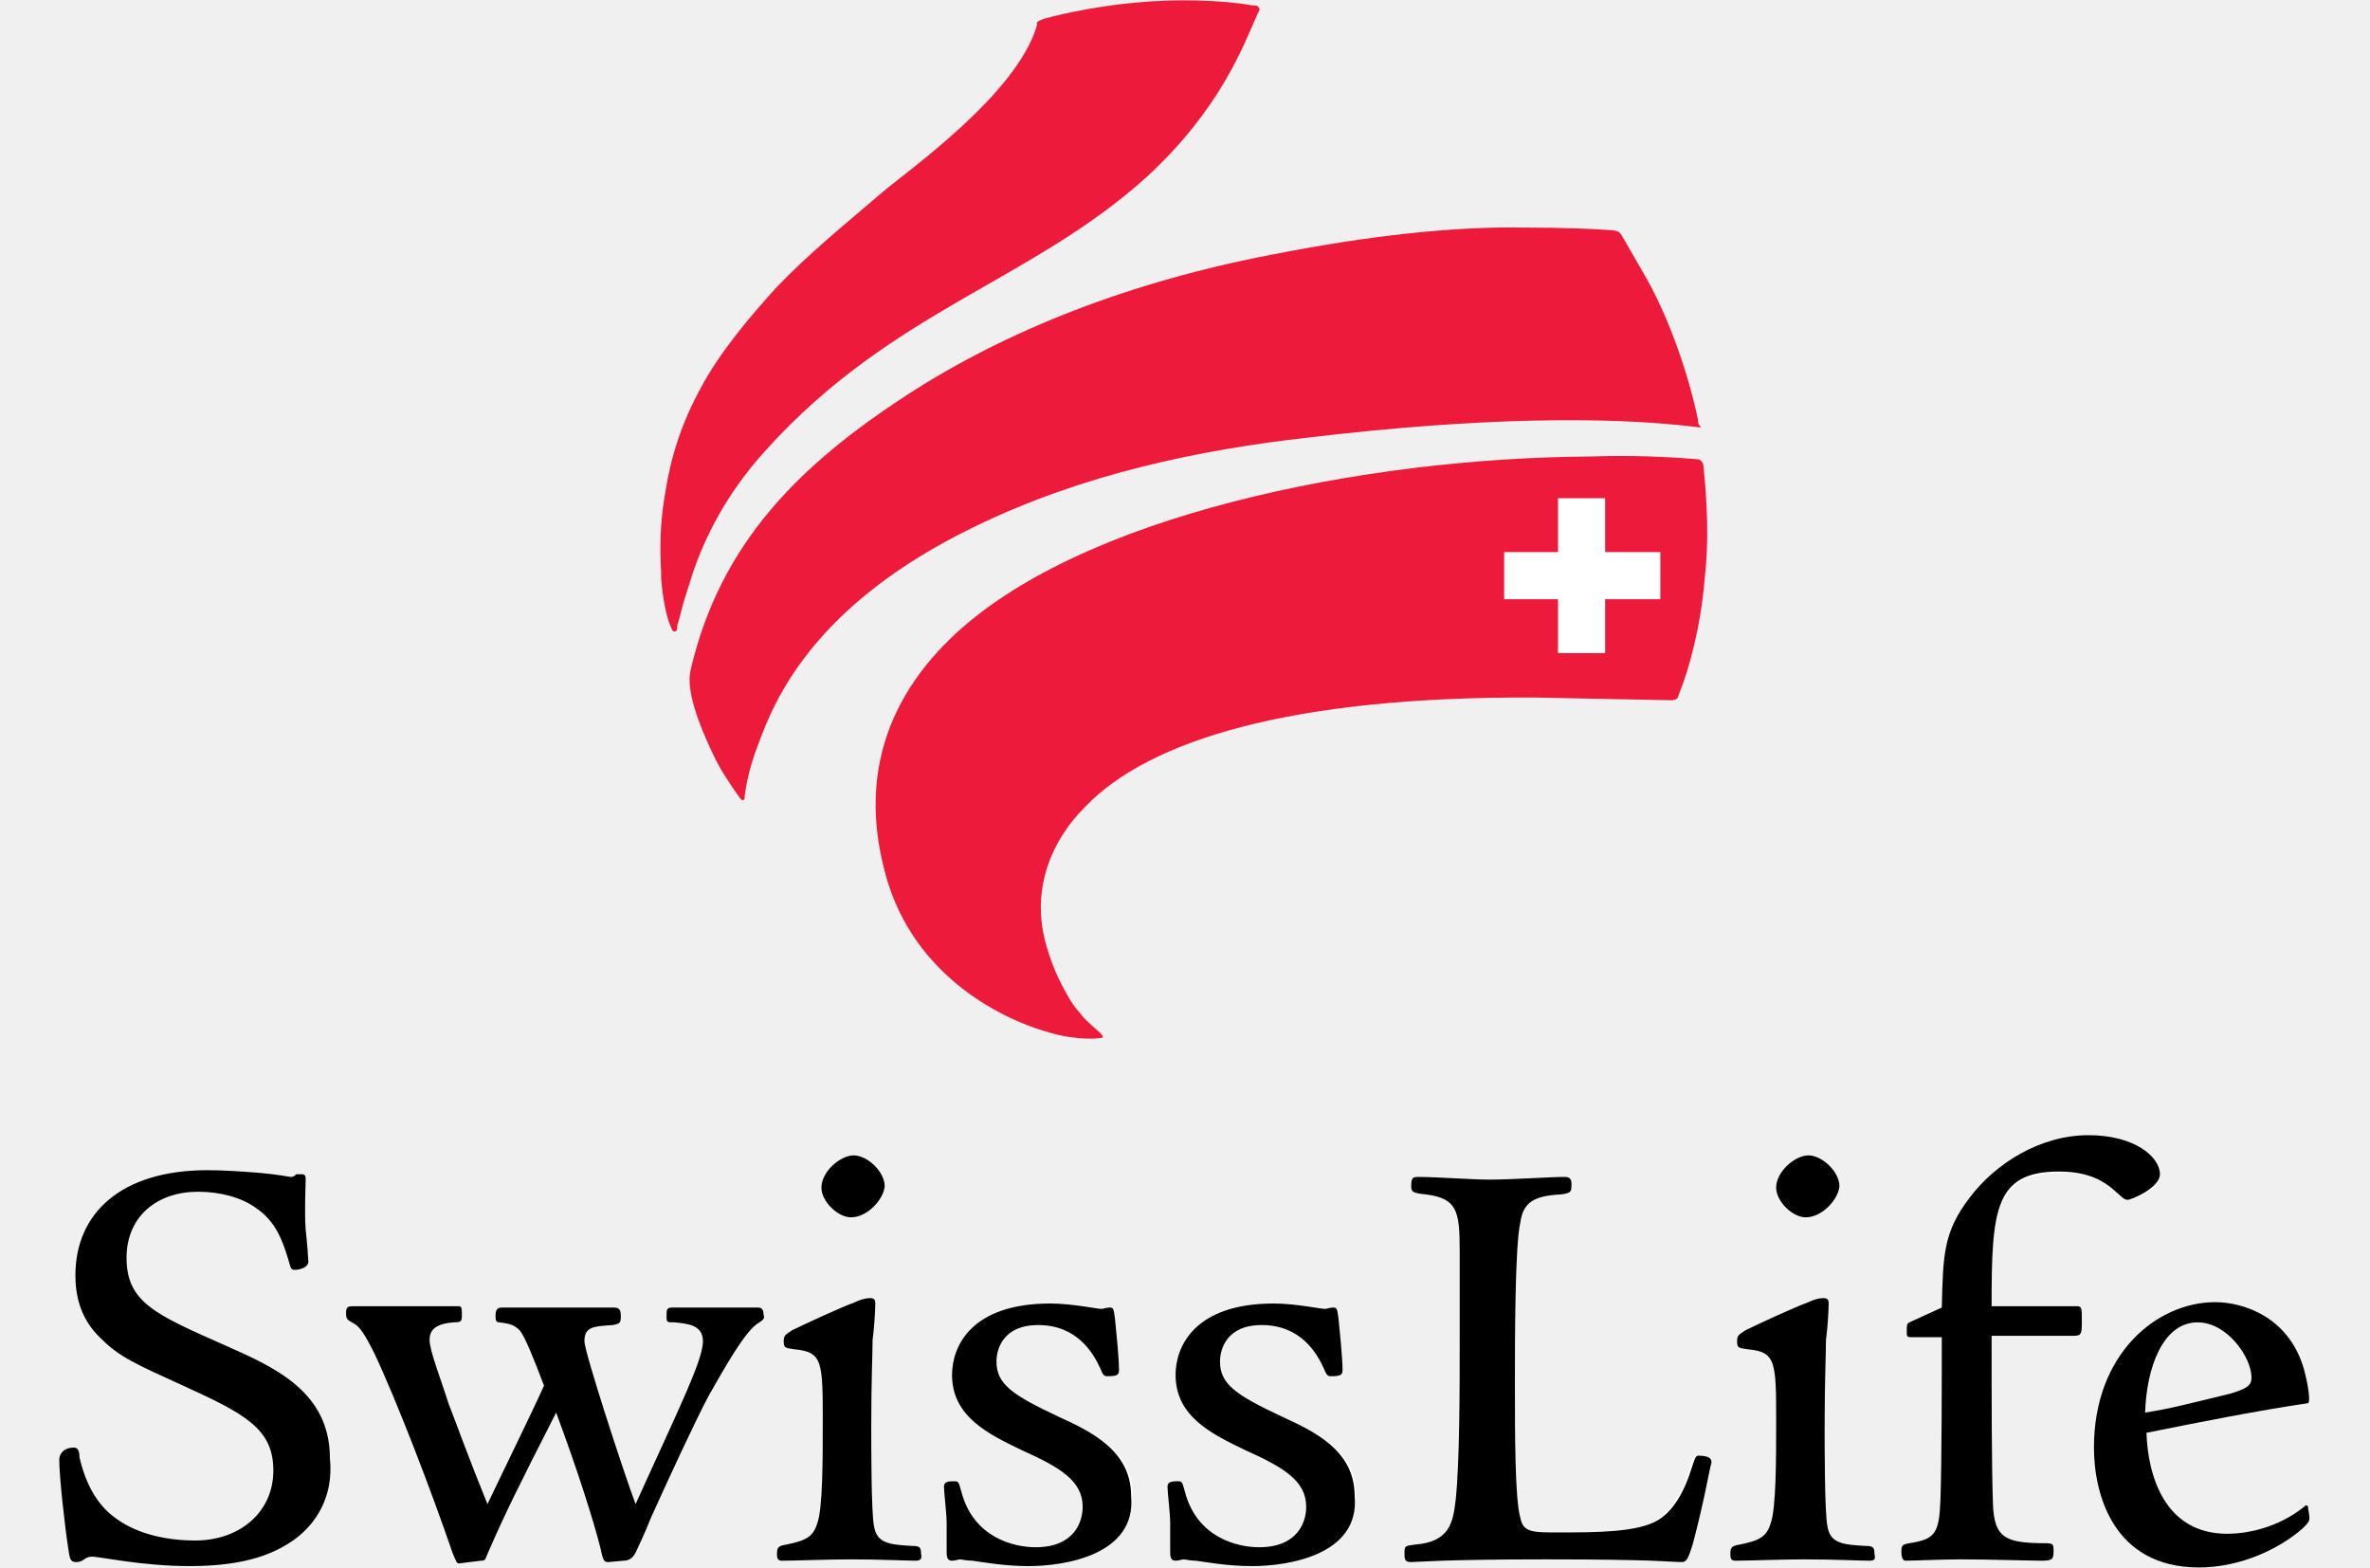
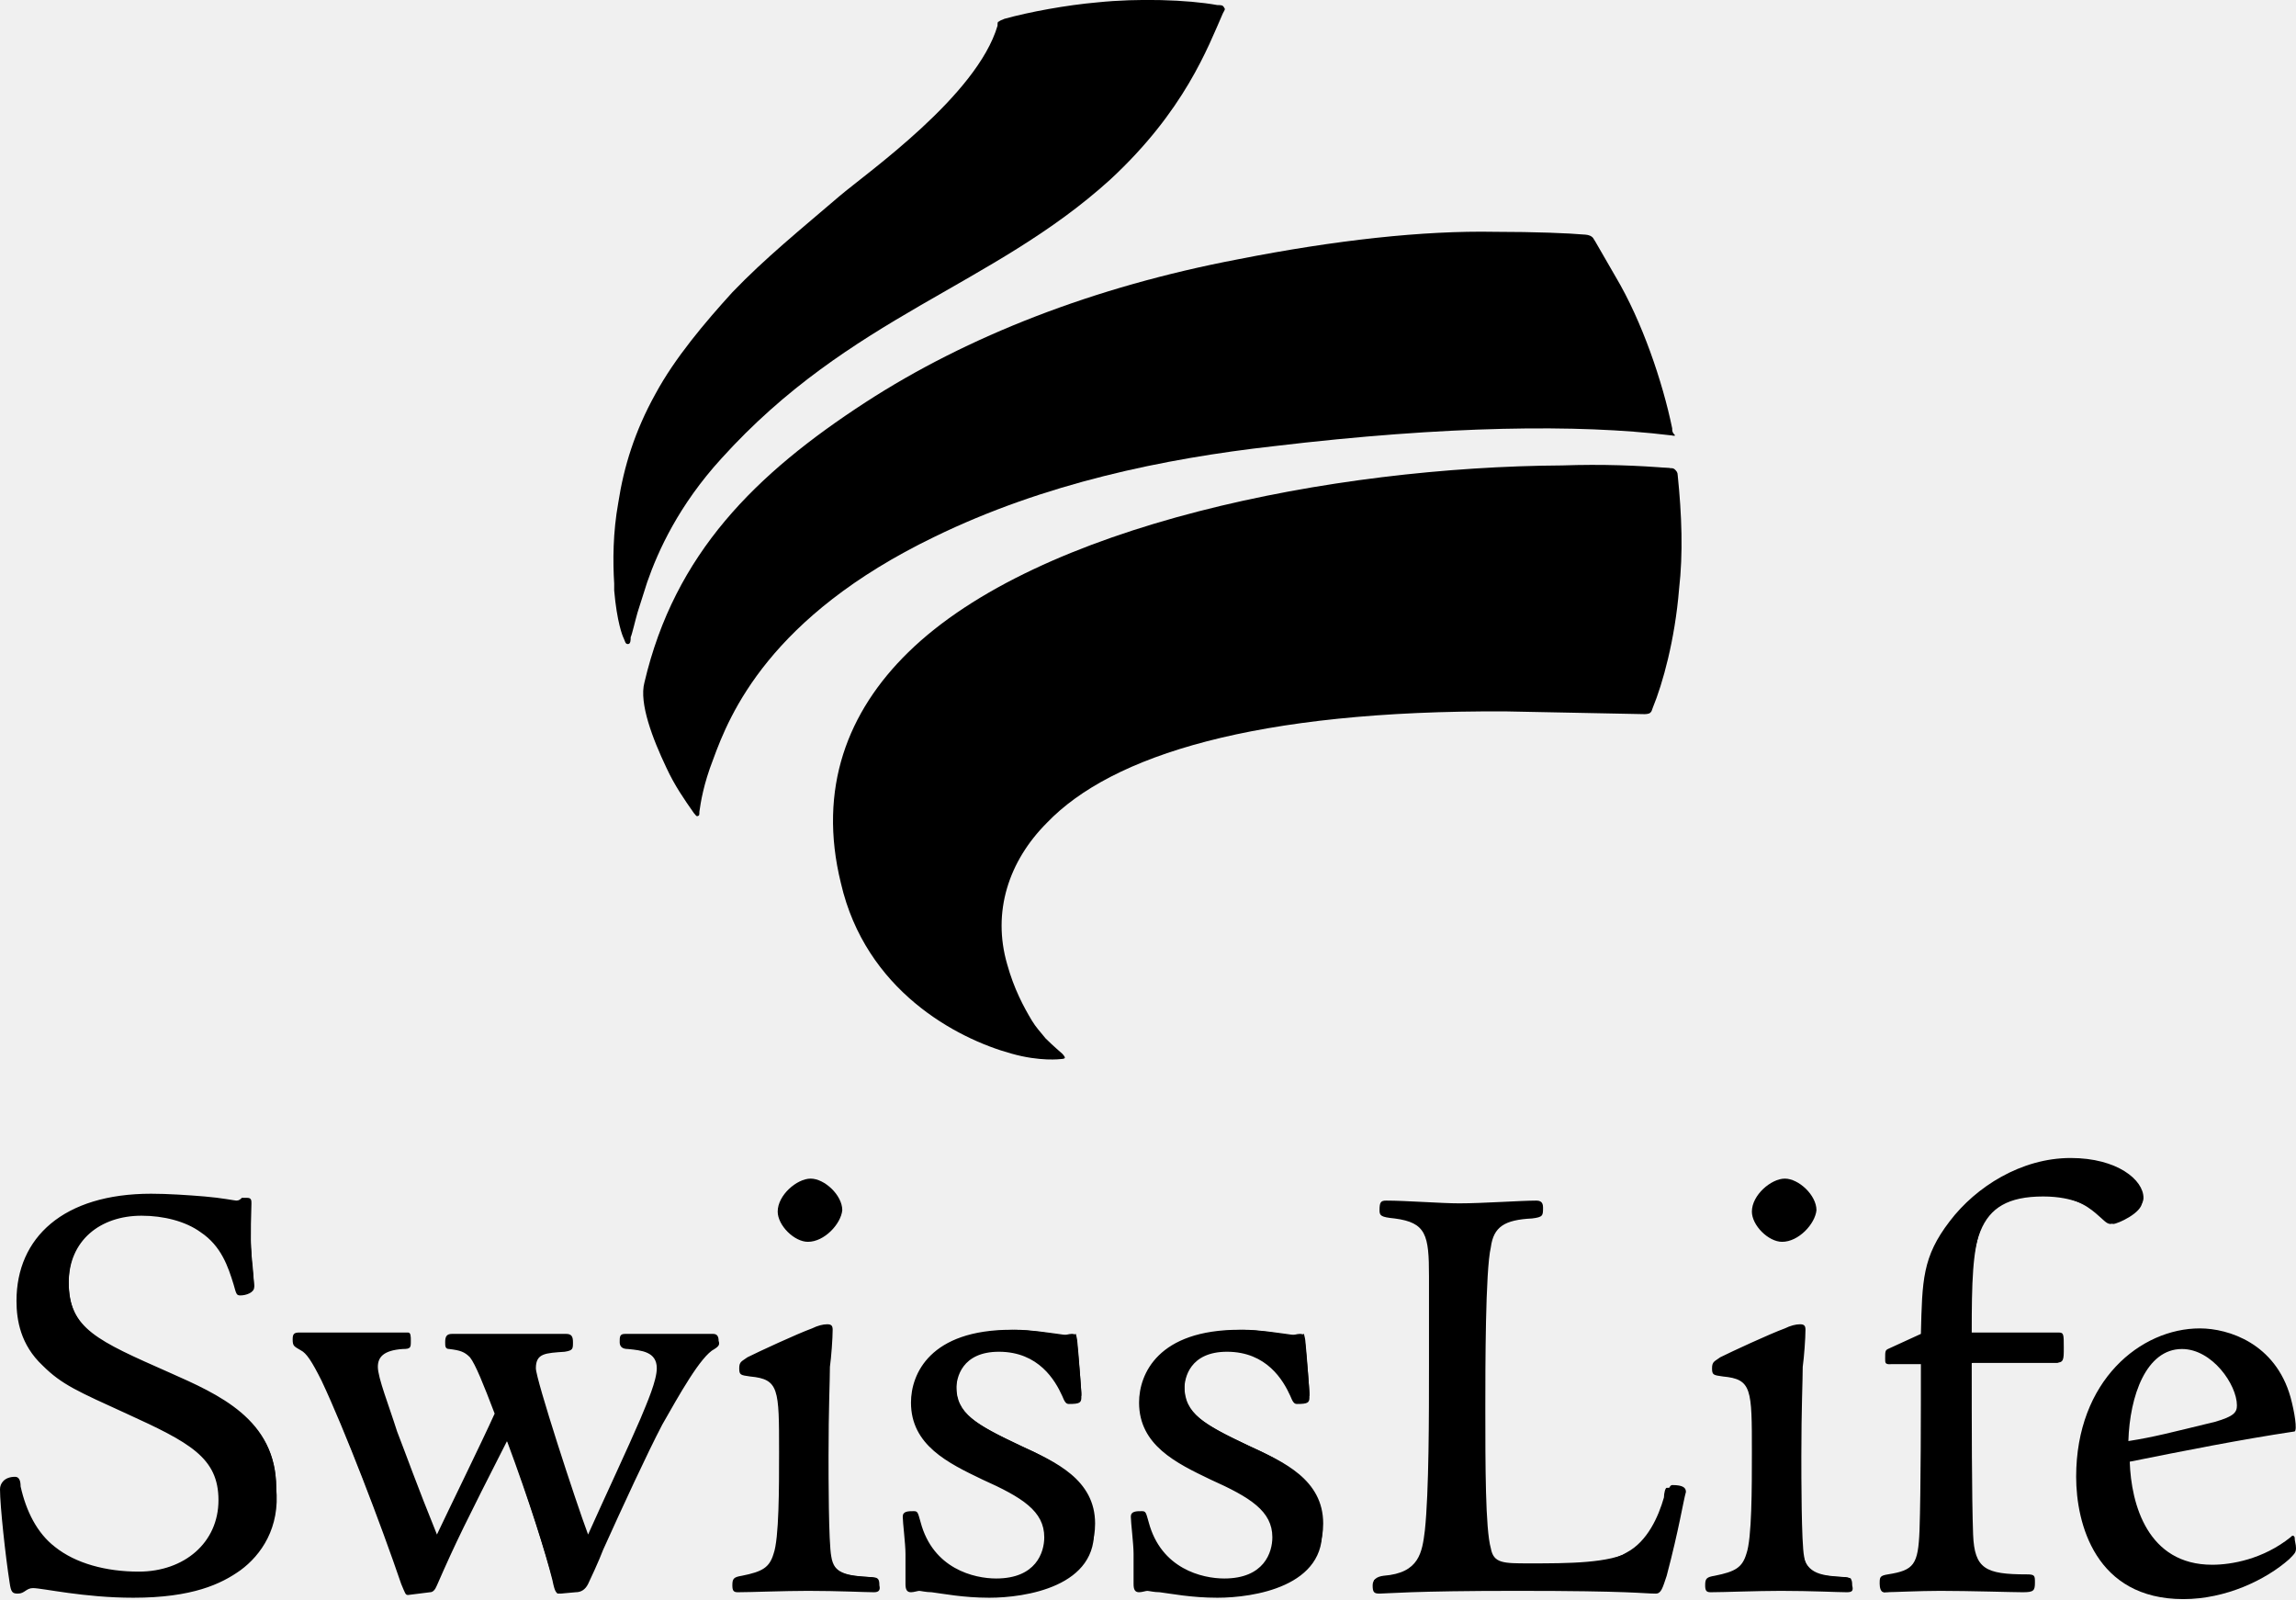
- <svg xmlns="http://www.w3.org/2000/svg" viewBox="0 0 176 116.4">
-   <path d="M118.1 34c-16.9.2-38.1 4.5-47.4 13.6-4.7 4.6-6.4 10.2-4.9 16.5 1.7 7 7.4 10.9 12.2 12.2 1.7.5 3 .5 3.4.4-.3-.2-1.1-1-1.1-1l-1-1.3c-.8-1.2-1.4-2.6-1.8-4.1-.3-1-.4-1.9-.4-2.9 0-2.8 1.2-5.5 3.4-7.8 5.3-5.5 16.6-8.3 33.6-8.2l10.1.2h.2l.1-.3c.3-.9 1.4-4.2 1.8-8.6.3-2.5.2-5.2-.1-8.2l-.1-.3-.2-.1c-2.2 0-4.8-.1-7.8-.1zM84.4.4c-2.4.2-5 .7-6.7 1.2h-.1l-.2.1-.1.2C76 6.3 69.9 11.1 67 13.5l-1.2 1-1 .9c-2.4 2-4.6 3.9-6.7 6.1-1.7 1.8-4 4.5-5.6 7.3-1.3 2.3-2.2 4.9-2.7 7.8-.2 1.4-.4 2.9-.4 4.2 0 .5 0 1.1.1 1.6v.5c.1 1.4.4 2.6.6 3.4 0-.1.1-.3.1-.3l.4-1.5.1-.4.5-1.8c1.2-3.4 3-6.4 5.5-9.2C62 27.2 67.6 24 73.1 20.9c4.2-2.4 8.2-4.7 11.9-8.1 5-4.6 6.8-8.9 7.9-11.4l.3-.8H93C90.8.3 87.2.2 84.4.4z" fill="#fff" />
-   <path d="M94.5 19.2c-10.5 2-19.6 5.5-27 10.3-9.2 6-14 12-16 20.2 0 .2-.1.4-.1.7 0 1.3.6 3.2 1.6 5.4.6 1.2 1.2 2.1 1.8 3 0 0 .1.1.1.2v-.3c.1-.8.4-1.9.9-3.5C57 52 59.7 44.8 72.1 38.8c6.9-3.3 15-5.5 24.8-6.7 11.5-1.4 21.4-1.6 28.8-.8h.1v-.1c-.7-3.6-2.3-7.9-4-11l-1.2-2-.3-.5-.1-.2-.1-.1-.4-.1c-1-.1-3.3-.2-6.5-.2-5.4 0-11.8.7-18.7 2.1zm31.3 12.1c.1 0 .1 0 0 0 .1 0 .1 0 0 0zM6 94.9c0 1.8.6 3.3 1.8 4.5 1.3 1.3 2.5 1.8 6 3.4 4.6 2.1 6.8 3.2 6.8 6.5 0 3.2-2.6 5.5-6.1 5.5-2.4 0-4.7-.7-6.2-1.9-1.3-1.1-2.2-2.6-2.6-4.6l-.1-.5c-.8 0-.8.5-.8.6 0 1.2.4 5 .7 6.8 0 .2.1.5.1.5h.2l.3-.1.7-.3 1.3.2c1.3.2 3.5.5 6 .5 4.4 0 6.4-1 7.6-2 1.7-1.3 2.8-3.4 2.8-5.7 0-4.8-4-6.6-7.6-8.2-.1 0-.2-.1-.2-.1-5.2-2.3-7.3-3.2-7.3-6.7 0-3.1 2.2-5.2 5.6-5.2 1.8 0 3.4.4 4.5 1.3 1.6 1 2.1 2.6 2.5 3.9l.2.6c.3 0 .7-.1.7-.3l-.2-2v-.4c-.1-.9-.1-2.7-.1-3.4v-.5l-.4.1c.1 0-.5.2-.5.2l-.9-.1-1.5-.2c-1.3-.1-2.8-.2-3.9-.2-5.7.2-9.4 3.1-9.4 7.8zm43.9 2.4c-.1 0-.1.3-.1.3v.3h.3c.7 0 2.4.1 2.4 1.7 0 .9-.6 2.4-1.1 3.6l-.1.1-3.8 8.5c0 .1-.2.2-.3.2-.1 0-.2-.1-.3-.2-.6-1.8-3.8-11.3-3.8-12.2 0-1.3 1-1.4 2.4-1.5l.3-.1v-.6h-8.5c-.2 0-.3 0-.3.3v.2c.9.1 1.3.2 1.7.7.4.6 1 2 1.9 4.2v.2l-4.2 8.8c0 .1-.2.2-.3.2-.1 0-.2-.1-.3-.2l-2.2-5.6-.7-1.8-.2-.5c-.7-1.8-1.3-3.6-1.3-4.3 0-1 .6-1.5 2.1-1.6h.3V97.4h-8v.2c0 .3 0 .3.4.5.5.2.9.8 1.7 2.4 1.6 3.6 4.2 10.3 5.8 14.8 0 .1.3.7.3.7l1.5-.2h.1l.1-.3c1.4-3.3 2.1-4.7 5.1-10.5.1-.1.2-.2.3-.2.1 0 .2.1.3.2 1.7 4.7 2.8 8.4 3.3 10.2.1.3.2.8.3.8l1.2-.2c.4 0 .5-.2.7-.4l1.1-2.5.4-.8c1.4-3 2.9-6.3 4-8.3 1.3-2.5 2.8-5.1 3.9-5.6.3-.1.3-.2.3-.5v-.2H51l-1.1-.2zm11.4-9.2c0 .9 1.1 1.9 1.9 1.9 1 0 2.1-1.1 2.1-2.1 0-.9-1.1-2-2-2-.8.1-2 1.2-2 2.2zm2.3 8.8-2.7 1.2-2 .9-.1.1c-.3.2-.3.2-.3.4v.2l.5.1c2.4.3 2.4 1.1 2.4 5.8 0 2.7 0 6.3-.4 7.5-.3 1.1-1 1.5-2.5 1.8-.5.1-.5.1-.5.4v.2h1.8l3.4-.1 3.7.1h1.3v-.6l-.4-.1c-1.7-.1-2.8-.2-3.1-1.7-.2-.7-.2-3.1-.2-7.3l.1-6.4c0-.1.2-2.7.2-2.7 0-.1-.2-.1-.2-.1-.3 0-.6.1-1 .3zm7.6 5c0 3 2.7 4.3 5 5.4 2.8 1.3 4.7 2.4 4.7 4.5 0 1.5-1 3.3-3.8 3.3-.8 0-4.7-.2-5.8-4.3l-.2-.6c-.4 0-.6.1-.6.2l.1 1 .1 1.7v2.4h.6l.5.1.6.1c.8.1 2.3.4 4 .4 1.3 0 7.7-.2 7.7-5.2 0-3.2-2.9-4.5-5.3-5.6-3.4-1.6-4.8-2.4-4.8-4.4 0-.5.2-3 3.4-3 2.2 0 3.8 1.2 4.9 3.4l.2.4c.5 0 .6-.1.6-.1v-.2l-.2-2.7-.1-1.1c0-.1-.1-.5-.1-.5l-.3.1h-.3l-.7-.1c-.8-.1-2-.3-3.1-.3-6.8.1-7.1 4.3-7.1 5.1zm16.6 0c0 3 2.7 4.3 5 5.4 2.8 1.3 4.7 2.4 4.7 4.5 0 1.5-1 3.3-3.8 3.3-.8 0-4.7-.2-5.8-4.3l-.2-.6c-.4 0-.6.1-.6.2l.1 1 .1 1.7v2.4h.6l.5.1.6.1c.8.1 2.3.4 4 .4 1.3 0 7.7-.2 7.7-5.2 0-3.2-2.9-4.5-5.3-5.6-3.4-1.6-4.8-2.4-4.8-4.4 0-.5.2-3 3.4-3 2.2 0 3.8 1.2 4.9 3.4l.2.4c.5 0 .6-.1.6-.1v-.2l-.2-2.7-.1-1.1c0-.1-.1-.5-.1-.5l-.3.1h-.3l-.7-.1c-.8-.1-2-.3-3.1-.3-6.8.1-7.1 4.3-7.1 5.1zm25.9-14.1-3.3.1-5.3-.2h-.2v.5c.1.1.6.1.9.2 2.5.4 2.7 1.5 2.7 4.5v6.5c0 3.7 0 9.3-.3 12-.2 1.5-.4 3.3-3.3 3.5l-.5.1v.6h.7c1-.1 3.4-.2 9.5-.2 6.3 0 8.3.1 9.3.2h.8c.2 0 .3-.1.5-1 1-3.5 1.2-5.5 1.2-6.1 0-.1 0-.2-.7-.2-.1 0-.2.4-.2.7-.4 1.4-1.2 3.2-2.7 4-1.6 1-4.8 1-7.6 1-1.8 0-2.8 0-3.1-1.3-.3-1.4-.4-6.2-.4-10.2 0-2.3 0-10 .4-11.8.3-1.7 1.4-2.2 3.3-2.3l.5-.1v-.4c0-.2 0-.2-.2-.2l-2 .1zm18.5.3c0 .9 1.1 1.9 1.9 1.9 1 0 2.1-1.1 2.1-2.1 0-.9-1.1-2-2-2-.8.1-2 1.2-2 2.2zm2.3 8.8-2.7 1.2-2 .9-.1.1c-.3.2-.3.2-.3.4v.2l.5.1c2.4.3 2.4 1.1 2.4 5.8 0 2.7 0 6.3-.4 7.5-.3 1.1-1 1.5-2.5 1.8-.5.1-.5.1-.5.4v.2h1.8l3.4-.1 3.7.1h1.3v-.6l-.4-.1c-1.7-.1-2.8-.2-3.1-1.7-.2-.7-.2-3.1-.2-7.3l.1-6.5.2-2.7c0-.1-.2-.1-.2-.1-.3.1-.7.2-1 .4zm12.1-7.8c-2 2.5-2 4.3-2.1 8.1 0 .1-.1.2-.2.3l-2.4 1.1-.1.5v.2l2.3-.1c.1 0 .1 0 .2.1s.1.1.1.2l-.1 12.2c-.1 2.5-.4 3.2-2.5 3.5l-.3.1v.6l1.3-.1 2.8-.1 4.5.1h1.6c.6 0 .6 0 .6-.4v-.3h-.3c-3.1 0-4.1-.4-4.2-3.1l-.1-12.5c0-.1 0-.1.1-.2s.1-.1.2-.1h6.1c.3 0 .3 0 .3-.8v-.8h-6.3c-.2 0-.3-.1-.3-.3 0-6.9.2-10.2 5.3-10.2 2.3 0 3.5.8 4.2 1.3l.4.3c.2.2.4.4.5.4.3 0 2.1-.8 2.1-1.6 0-1.1-1.8-2.6-5-2.6-4-.3-7.1 2-8.7 4.2zm9.2 18.3c0 2 .5 8.6 7.5 8.6 3.2 0 6.1-1.5 7.5-2.8.4-.3.4-.4.4-.6l-.1-.4s-.1-.2-.1-.1c-2.3 1.7-4.8 1.9-5.7 1.9-5.4 0-6.2-5.4-6.3-7.7 0-.1.1-.3.2-.3 3.2-.7 7.4-1.5 11.8-2.2v-.1c0-.3-.1-1.1-.4-2.1-1-3.6-4-4.8-6.3-4.8-4.1.1-8.5 4-8.5 10.6zm3.3-2.3c-.1-.1-.1-.1-.1-.2 0-3.5 1.4-7 4.2-7 2.4 0 4.3 2.7 4.3 4.4 0 .7-.5 1.1-1.8 1.4-3.2.8-4.4 1.1-6.3 1.4-.1.1-.2.1-.3 0z" fill="#fff" />
-   <path d="M126.6 42.9c.3-2.6.2-5.4-.1-8.3 0-.2-.1-.3-.2-.4-.1-.1-.2-.1-.3-.1-2.4-.2-5-.3-7.9-.2-16.7.1-38.1 4.3-47.6 13.6-4.4 4.3-6.6 9.9-4.9 16.8C67.4 72.1 74 75.6 78 76.7c2.1.6 3.6.4 3.6.4s.3 0 .3-.1-.2-.3-.2-.3-.7-.6-1.2-1.1c-.4-.5-.7-.8-1-1.3-.6-1-1.3-2.3-1.8-4.1-1.1-3.8.1-7.5 2.9-10.3 4.7-4.9 15.2-8.2 33.4-8.1l10.1.2s.3 0 .4-.1c.1-.1.1-.1.2-.4.7-1.7 1.6-4.9 1.9-8.6zM93 .4c-2.2-.4-5.8-.5-8.7-.2-2.3.2-5 .7-6.8 1.2-.2.1-.3.1-.4.2-.1 0-.1.1-.1.3-1.5 5.1-9.5 10.7-11.5 12.4-2.8 2.4-5.4 4.5-7.8 7-2 2.2-4.2 4.8-5.6 7.4-1.5 2.7-2.3 5.3-2.7 7.9-.4 2.2-.4 4.3-.3 5.9v.5c.2 2.3.6 3.3.7 3.5.1.2.1.4.3.4.2 0 .2-.3.2-.5.1-.2.3-1.1.5-1.8.3-.9.4-1.3.7-2.2.8-2.3 2.3-5.6 5.4-9C66.3 23 76.6 20.9 85.2 13.1c5.4-5 7.1-9.6 8.2-12.1.1-.2.2-.3.1-.4-.1-.2-.2-.2-.5-.2z" fill="#ed1a3b" />
-   <path d="M126.1 31.2c-.7-3.4-2.2-7.8-4.1-11-.4-.7-1.1-1.9-1.5-2.6-.2-.3-.1-.2-.2-.3-.2-.2-.6-.2-.6-.2-1.1-.1-3.6-.2-6.5-.2-5.2-.1-11.6.6-18.7 2-10.5 2-19.7 5.6-27.1 10.4-8 5.2-13.9 11-16.1 20.4-.4 1.5.6 4.1 1.6 6.2.6 1.3 1.3 2.3 2 3.3.1.1.2.3.3.2.1 0 .1-.1.1-.3.1-.7.3-2 1-3.8 1.2-3.3 4.1-10.4 16.1-16.2 8-3.9 16.7-5.7 24.7-6.6 12.6-1.5 22.2-1.6 28.8-.8.2 0 .4.1.4 0-.2-.2-.2-.3-.2-.5z" fill="#ed1a3b" />
-   <path d="M119.2 37h-3.5v4h-4v3.5h4v4h3.5v-4h4.1V41h-4.1v-4z" fill="#fff" />
-   <path d="M21.9 114.3c-1.4 1-3.5 2-7.8 2-3.6 0-6.6-.7-7.3-.7-.5 0-.6.4-1.1.4-.4 0-.5-.1-.6-.8-.3-1.9-.7-5.6-.7-6.8 0-.4.3-.9 1.1-.9.3 0 .4.3.4.7.4 1.8 1.2 3.4 2.5 4.4 1.5 1.2 3.7 1.8 6.1 1.8 3.3 0 5.8-2.1 5.8-5.2s-2.1-4.2-6.7-6.3c-3.5-1.6-4.7-2.1-6.1-3.5-1.6-1.5-1.9-3.3-1.9-4.7 0-4.6 3.4-7.8 9.8-7.8 1.2 0 2.7.1 3.9.2 1.2.1 2.2.3 2.3.3.2 0 .3-.1.4-.2h.4c.3 0 .3.2.3.4 0 .3-.1 2.5 0 3.7.1.9.2 2.2.2 2.4 0 .4-.6.6-1 .6-.3 0-.3-.1-.5-.8-.4-1.3-.9-2.8-2.4-3.8-1.1-.8-2.7-1.2-4.3-1.2-3 0-5.3 1.8-5.3 4.9 0 3.3 2.1 4.2 7.3 6.5 3.6 1.6 7.8 3.4 7.8 8.4.3 2.9-1.1 4.9-2.6 6zm34.5-16.1c-1 .5-2.6 3.4-3.8 5.5-1.1 2.1-2.9 6-4.3 9.1-.3.8-1 2.3-1.1 2.5-.2.4-.5.6-.9.6l-1.1.1c-.3 0-.4 0-.6-1-.5-2-1.7-5.8-3.3-10.1-3 5.9-3.7 7.3-5.1 10.5-.2.5-.2.5-.5.5l-1.6.2c-.2 0-.2-.1-.5-.8-1.5-4.4-4.1-11.2-5.8-14.8-.7-1.4-1.1-2-1.5-2.2-.5-.3-.6-.3-.6-.8 0-.4.1-.5.5-.5h7.9c.2 0 .2.3.2.6 0 .5 0 .6-.6.6-1.4.1-1.8.6-1.8 1.3 0 .8.8 2.8 1.4 4.7.7 1.8 1.4 3.8 2.9 7.5.8-1.7 3.3-6.8 4.2-8.8-.8-2.1-1.4-3.6-1.8-4.1-.4-.4-.7-.5-1.5-.6-.3 0-.3-.2-.3-.5 0-.4.1-.6.5-.6h8.3c.4 0 .5.2.5.6 0 .5 0 .6-.6.7-1.4.1-2.1.1-2.1 1.2 0 .8 2.9 9.7 3.8 12.1 1.3-2.9 2.9-6.3 3.8-8.4.5-1.2 1.2-2.8 1.2-3.7 0-1.2-1.1-1.3-2.1-1.4-.6 0-.6 0-.6-.5 0-.4 0-.6.4-.6h6.4c.3 0 .4.2.4.5.1.3 0 .4-.3.6zM68 115.9c-.6 0-2.6-.1-4.8-.1-1.7 0-4.2.1-5.1.1-.3 0-.4-.1-.4-.5 0-.5.1-.6.7-.7 1.5-.3 2-.6 2.3-1.6.4-1.1.4-4.8.4-7.4 0-4.6 0-5.3-2.1-5.5-.7-.1-.8-.1-.8-.6s.2-.5.6-.8c.8-.4 3.6-1.7 4.7-2.1.4-.2.8-.3 1.1-.3.3 0 .4.1.4.4 0 .6-.1 2-.2 2.7 0 1-.1 3-.1 6.5 0 1.4 0 6.3.2 7.3.2 1.3 1.1 1.4 2.8 1.5.6 0 .7.1.7.6.1.4-.1.5-.4.5zm-4.8-25.5c-1 0-2.2-1.2-2.2-2.2 0-1.2 1.4-2.4 2.4-2.4s2.3 1.2 2.3 2.3c-.1 1-1.3 2.3-2.5 2.3zm13.2 25.9c-1.9 0-3.4-.3-4.2-.4-.4 0-.8-.1-.9-.1-.1 0-.4.1-.6.1-.3 0-.4-.2-.4-.6v-2.2c0-.7-.2-2.3-.2-2.7 0-.4.4-.4.8-.4.3 0 .3.1.5.8.9 3.4 3.9 4.1 5.5 4.1 2.9 0 3.5-1.9 3.5-3 0-1.9-1.6-2.9-4.5-4.2-2.5-1.2-5.2-2.5-5.2-5.6 0-2.1 1.4-5.3 7.3-5.3 1.6 0 3.5.4 3.8.4.1 0 .4-.1.6-.1.3 0 .3.1.4.8.1 1 .3 3 .3 3.8 0 .4-.1.5-.9.5-.2 0-.3-.1-.5-.6-.5-1.1-1.7-3.2-4.6-3.2-2.7 0-3.1 1.9-3.1 2.7 0 1.7 1.2 2.5 4.6 4.1 2.4 1.1 5.4 2.5 5.4 5.9.4 4.4-5 5.2-7.6 5.2zm16.6 0c-1.9 0-3.4-.3-4.2-.4-.4 0-.8-.1-.9-.1-.1 0-.4.1-.6.1-.3 0-.4-.2-.4-.6v-2.2c0-.7-.2-2.3-.2-2.7 0-.4.4-.4.8-.4.3 0 .3.1.5.8.9 3.4 3.9 4.1 5.5 4.1 2.9 0 3.5-1.9 3.5-3 0-1.9-1.6-2.9-4.5-4.2-2.5-1.2-5.2-2.5-5.2-5.6 0-2.1 1.4-5.3 7.3-5.3 1.6 0 3.5.4 3.8.4.1 0 .4-.1.6-.1.3 0 .3.1.4.8.1 1 .3 3 .3 3.8 0 .4-.1.5-.9.5-.2 0-.3-.1-.5-.6-.5-1.1-1.7-3.2-4.6-3.2-2.7 0-3.1 1.9-3.1 2.7 0 1.7 1.2 2.5 4.6 4.1 2.4 1.1 5.4 2.5 5.4 5.9.4 4.4-5 5.2-7.6 5.2zm32.7-1.6c-.3.9-.4 1.3-.8 1.3-.9 0-1.7-.2-10.1-.2-7.7 0-9.5.2-10 .2-.4 0-.5-.1-.5-.6 0-.6 0-.6.8-.7 2.6-.2 2.8-1.7 3-3.3.3-2.8.3-8.4.3-12v-6.5c0-3-.2-3.9-2.5-4.2-1-.1-1.1-.2-1.1-.6 0-.6.1-.7.5-.7 1.4 0 4 .2 5.3.2 1.7 0 4.5-.2 5.6-.2.3 0 .5.1.5.5 0 .6 0 .7-.8.8-2 .1-2.8.6-3 2.1-.4 1.7-.4 8.8-.4 11.7 0 4.1 0 8.8.4 10.2.2 1.1.9 1.1 2.8 1.1 2.8 0 5.9 0 7.4-.9 1.2-.7 2-2.2 2.5-3.8.2-.6.3-1 .5-1 .8 0 1 .2 1 .5-.2.7-.5 2.7-1.4 6.1zm13.1 1.2c-.6 0-2.6-.1-4.8-.1-1.7 0-4.2.1-5.1.1-.3 0-.4-.1-.4-.5 0-.5.1-.6.7-.7 1.5-.3 2-.6 2.3-1.6.4-1.1.4-4.8.4-7.4 0-4.6 0-5.3-2.1-5.5-.7-.1-.8-.1-.8-.6s.2-.5.6-.8c.8-.4 3.6-1.7 4.7-2.1.4-.2.8-.3 1.1-.3.3 0 .4.1.4.4 0 .6-.1 2-.2 2.7 0 1-.1 3-.1 6.5 0 1.4 0 6.3.2 7.3.2 1.3 1.1 1.4 2.8 1.5.6 0 .7.1.7.6.1.4 0 .5-.4.5zm-4.7-25.5c-1 0-2.2-1.2-2.2-2.2 0-1.2 1.4-2.4 2.4-2.4s2.3 1.2 2.3 2.3c-.1 1-1.3 2.3-2.5 2.3zm23.9-1.3c-.3 0-.5-.3-1.1-.8-.6-.5-1.7-1.3-4-1.3-4.8 0-5 2.9-5 10h6.3c.4 0 .4.1.4 1.1 0 .9 0 1.1-.6 1.1h-6.1c0 4.2 0 9.8.1 12.5.1 2.5.9 2.9 3.9 2.9.6 0 .6.1.6.6 0 .6-.1.7-.9.7-.7 0-3.9-.1-6-.1-1.5 0-3.4.1-4.1.1-.2 0-.3-.3-.3-.6 0-.5 0-.6.6-.7 1.9-.3 2.2-.7 2.3-3.2.1-2.9.1-8.9.1-12.1h-2.3c-.3 0-.3-.1-.3-.4 0-.5 0-.6.2-.7l2.4-1.1c.1-3.9.1-5.6 2.1-8.2 1.9-2.5 5.2-4.6 8.8-4.6 3.4 0 5.3 1.6 5.3 2.9 0 1-2.1 1.9-2.4 1.9z" fill="#000" />
-   <path d="M171 113.5c-1.7 1.5-4.6 2.9-7.7 2.9-6.4 0-7.8-5.5-7.8-8.9 0-7 4.7-10.8 9-10.8 2.1 0 5.5 1.1 6.6 5 .3 1.1.5 2.4.3 2.5-4 .6-8 1.4-12 2.2.1 3.1 1.3 7.5 6 7.5 1.4 0 3.7-.4 5.7-2 .1-.1.2-.2.3 0 0 .3.1.5.1.8 0 .3-.1.4-.5.8zm-7.8-15.3c-2.6 0-3.8 3.4-3.9 6.7 1.9-.3 3-.6 6.3-1.4 1.4-.4 1.6-.7 1.6-1.2 0-1.5-1.8-4.1-4-4.1z" fill="#000" />
+ <svg xmlns="http://www.w3.org/2000/svg" id="uuid-8b84b138-7b03-4a07-a800-cdcd4bf9a11a" viewBox="0 0 167.1 116.37">
+   <path d="m113.7,33.97c-16.9.2-38.1,4.5-47.4,13.6-4.7,4.6-6.4,10.2-4.9,16.5,1.7,7,7.4,10.9,12.2,12.2,1.7.5,3,.5,3.4.4-.3-.2-1.1-1-1.1-1l-1-1.3c-.8-1.2-1.4-2.6-1.8-4.1-.3-1-.4-1.9-.4-2.9,0-2.8,1.2-5.5,3.4-7.8,5.3-5.5,16.6-8.3,33.6-8.2l10.1.2h.2l.1-.3c.3-.9,1.4-4.2,1.8-8.6.3-2.5.2-5.2-.1-8.2l-.1-.3-.2-.1c-2.2,0-4.8-.1-7.8-.1ZM80,.37c-2.4.2-5,.7-6.7,1.2h-.1l-.2.1-.1.2c-1.3,4.4-7.4,9.2-10.3,11.6l-1.2,1-1,.9c-2.4,2-4.6,3.9-6.7,6.1-1.7,1.8-4,4.5-5.6,7.3-1.3,2.3-2.2,4.9-2.7,7.8-.2,1.4-.4,2.9-.4,4.2,0,.5,0,1.1.1,1.6v.5c.1,1.4.4,2.6.6,3.4,0-.1.1-.3.1-.3l.4-1.5.1-.4.5-1.8c1.2-3.4,3-6.4,5.5-9.2,5.3-5.9,10.9-9.1,16.4-12.2,4.2-2.4,8.2-4.7,11.9-8.1,5-4.6,6.8-8.9,7.9-11.4l.3-.8h-.2c-2.2-.3-5.8-.4-8.6-.2Z" stroke-width="0" />
+   <path d="m90.1,19.17c-10.5,2-19.6,5.5-27,10.3-9.2,6-14,12-16,20.2,0,.2-.1.4-.1.7,0,1.3.6,3.2,1.6,5.4.6,1.2,1.2,2.1,1.8,3,0,0,.1.1.1.2v-.3c.1-.8.4-1.9.9-3.5,1.2-3.2,3.9-10.4,16.3-16.4,6.9-3.3,15-5.5,24.8-6.7,11.5-1.4,21.4-1.6,28.8-.8h.1v-.1c-.7-3.6-2.3-7.9-4-11l-1.2-2-.3-.5-.1-.2-.1-.1-.4-.1c-1-.1-3.3-.2-6.5-.2-5.4,0-11.8.7-18.7,2.1Zm31.3,12.1q.1,0,0,0,.1,0,0,0ZM1.6,94.87c0,1.8.6,3.3,1.8,4.5,1.3,1.3,2.5,1.8,6,3.4,4.6,2.1,6.8,3.2,6.8,6.5s-2.6,5.5-6.1,5.5c-2.4,0-4.7-.7-6.2-1.9-1.3-1.1-2.2-2.6-2.6-4.6l-.1-.5c-.8,0-.8.5-.8.6,0,1.2.4,5,.7,6.8,0,.2.1.5.1.5h.2l.3-.1.7-.3,1.3.2c1.3.2,3.5.5,6,.5,4.4,0,6.4-1,7.6-2,1.7-1.3,2.8-3.4,2.8-5.7,0-4.8-4-6.6-7.6-8.2-.1,0-.2-.1-.2-.1-5.2-2.3-7.3-3.2-7.3-6.7,0-3.1,2.2-5.2,5.6-5.2,1.8,0,3.4.4,4.5,1.3,1.6,1,2.1,2.6,2.5,3.9l.2.6c.3,0,.7-.1.7-.3l-.2-2v-.4c-.1-.9-.1-2.7-.1-3.4v-.5l-.4.1c.1,0-.5.2-.5.2l-.9-.1-1.5-.2c-1.3-.1-2.8-.2-3.9-.2-5.7.2-9.4,3.1-9.4,7.8h0Zm43.9,2.4c-.1,0-.1.3-.1.3v.3h.3c.7,0,2.4.1,2.4,1.7,0,.9-.6,2.4-1.1,3.6l-.1.1-3.8,8.5c0,.1-.2.2-.3.2s-.2-.1-.3-.2c-.6-1.8-3.8-11.3-3.8-12.2,0-1.3,1-1.4,2.4-1.5l.3-.1v-.6h-8.5c-.2,0-.3,0-.3.3v.2c.9.1,1.3.2,1.7.7.4.6,1,2,1.9,4.2v.2l-4.2,8.8c0,.1-.2.2-.3.2s-.2-.1-.3-.2l-2.2-5.6-.7-1.8-.2-.5c-.7-1.8-1.3-3.6-1.3-4.3,0-1,.6-1.5,2.1-1.6h.3v-.6h-8v.2q0,.3.4.5c.5.2.9.8,1.7,2.4,1.6,3.6,4.2,10.3,5.8,14.8,0,.1.3.7.3.7l1.5-.2h.1l.1-.3c1.4-3.3,2.1-4.7,5.1-10.5.1-.1.2-.2.3-.2s.2.1.3.2c1.7,4.7,2.8,8.4,3.3,10.2.1.3.2.8.3.8l1.2-.2c.4,0,.5-.2.7-.4l1.1-2.5.4-.8c1.4-3,2.9-6.3,4-8.3,1.3-2.5,2.8-5.1,3.9-5.6.3-.1.3-.2.3-.5v-.2h-5.6l-1.1-.2Zm11.4-9.2c0,.9,1.1,1.9,1.9,1.9,1,0,2.1-1.1,2.1-2.1,0-.9-1.1-2-2-2-.8.1-2,1.2-2,2.2Zm2.3,8.8l-2.7,1.2-2,.9-.1.1q-.3.2-.3.4v.2l.5.1c2.4.3,2.4,1.1,2.4,5.8,0,2.7,0,6.3-.4,7.5-.3,1.1-1,1.5-2.5,1.8q-.5.1-.5.4v.2h1.8l3.4-.1,3.7.1h1.3v-.6l-.4-.1c-1.7-.1-2.8-.2-3.1-1.7-.2-.7-.2-3.1-.2-7.3l.1-6.4c0-.1.2-2.7.2-2.7,0-.1-.2-.1-.2-.1-.3,0-.6.1-1,.3Zm7.6,5c0,3,2.7,4.3,5,5.4,2.8,1.3,4.7,2.4,4.7,4.5,0,1.5-1,3.3-3.8,3.3-.8,0-4.7-.2-5.8-4.3l-.2-.6c-.4,0-.6.1-.6.2l.1,1,.1,1.7v2.4h.6l.5.1.6.1c.8.1,2.3.4,4,.4,1.3,0,7.7-.2,7.7-5.2,0-3.2-2.9-4.5-5.3-5.6-3.4-1.6-4.8-2.4-4.8-4.4,0-.5.2-3,3.4-3,2.2,0,3.8,1.2,4.9,3.4l.2.4c.5,0,.6-.1.6-.1v-.2l-.2-2.7-.1-1.1c0-.1-.1-.5-.1-.5l-.3.1h-.3l-.7-.1c-.8-.1-2-.3-3.1-.3-6.8.1-7.1,4.3-7.1,5.1h0Zm16.6,0c0,3,2.7,4.3,5,5.4,2.8,1.3,4.7,2.4,4.7,4.5,0,1.5-1,3.3-3.8,3.3-.8,0-4.7-.2-5.8-4.3l-.2-.6c-.4,0-.6.1-.6.2l.1,1,.1,1.7v2.4h.6l.5.1.6.1c.8.1,2.3.4,4,.4,1.3,0,7.7-.2,7.7-5.2,0-3.2-2.9-4.5-5.3-5.6-3.4-1.6-4.8-2.4-4.8-4.4,0-.5.2-3,3.4-3,2.2,0,3.8,1.2,4.9,3.4l.2.4c.5,0,.6-.1.6-.1v-.2l-.2-2.7-.1-1.1c0-.1-.1-.5-.1-.5l-.3.1h-.3l-.7-.1c-.8-.1-2-.3-3.1-.3-6.8.1-7.1,4.3-7.1,5.1h0Zm25.9-14.1l-3.3.1-5.3-.2h-.2v.5c.1.1.6.1.9.2,2.5.4,2.7,1.5,2.7,4.5v6.5c0,3.7,0,9.3-.3,12-.2,1.5-.4,3.3-3.3,3.5l-.5.1v.6h.7c1-.1,3.4-.2,9.5-.2s8.3.1,9.3.2h.8c.2,0,.3-.1.5-1,1-3.5,1.2-5.5,1.2-6.1,0-.1,0-.2-.7-.2-.1,0-.2.4-.2.7-.4,1.4-1.2,3.2-2.7,4-1.6,1-4.8,1-7.6,1-1.8,0-2.8,0-3.1-1.3-.3-1.4-.4-6.2-.4-10.2,0-2.3,0-10,.4-11.8.3-1.7,1.4-2.2,3.3-2.3l.5-.1v-.4q0-.2-.2-.2s-2,.1-2,.1Zm18.5.3c0,.9,1.1,1.9,1.9,1.9,1,0,2.1-1.1,2.1-2.1,0-.9-1.1-2-2-2-.8.1-2,1.2-2,2.2Zm2.3,8.8l-2.7,1.2-2,.9-.1.1q-.3.2-.3.4v.2l.5.1c2.4.3,2.4,1.1,2.4,5.8,0,2.7,0,6.3-.4,7.5-.3,1.1-1,1.5-2.5,1.8q-.5.1-.5.4v.2h1.8l3.4-.1,3.7.1h1.3v-.6l-.4-.1c-1.7-.1-2.8-.2-3.1-1.7-.2-.7-.2-3.1-.2-7.3l.1-6.5.2-2.7c0-.1-.2-.1-.2-.1-.3.1-.7.2-1,.4Zm12.1-7.8c-2,2.5-2,4.3-2.1,8.1,0,.1-.1.2-.2.3l-2.4,1.1-.1.5v.2l2.3-.1q.1,0,.2.1t.1.2l-.1,12.2c-.1,2.5-.4,3.2-2.5,3.5l-.3.1v.6l1.3-.1,2.8-.1,4.5.1h1.6q.6,0,.6-.4v-.3h-.3c-3.1,0-4.1-.4-4.2-3.1l-.1-12.5q0-.1.1-.2.1-.1.2-.1h6.1q.3,0,.3-.8v-.8h-6.3c-.2,0-.3-.1-.3-.3,0-6.9.2-10.2,5.3-10.2,2.3,0,3.5.8,4.2,1.3l.4.3c.2.2.4.4.5.4.3,0,2.1-.8,2.1-1.6,0-1.1-1.8-2.6-5-2.6-4-.3-7.1,2-8.7,4.2h0Zm9.2,18.3c0,2,.5,8.6,7.5,8.6,3.2,0,6.1-1.5,7.5-2.8.4-.3.4-.4.4-.6l-.1-.4s-.1-.2-.1-.1c-2.3,1.7-4.8,1.9-5.7,1.9-5.4,0-6.2-5.4-6.3-7.7,0-.1.1-.3.2-.3,3.2-.7,7.4-1.5,11.8-2.2v-.1c0-.3-.1-1.1-.4-2.1-1-3.6-4-4.8-6.3-4.8-4.1.1-8.5,4-8.5,10.6h0Zm3.3-2.3q-.1-.1-.1-.2c0-3.5,1.4-7,4.2-7,2.4,0,4.3,2.7,4.3,4.4,0,.7-.5,1.1-1.8,1.4-3.2.8-4.4,1.1-6.3,1.4-.1.1-.2.1-.3,0h0Z" stroke-width="0" />
+   <path d="m122.2,42.87c.3-2.6.2-5.4-.1-8.3,0-.2-.1-.3-.2-.4-.1-.1-.2-.1-.3-.1-2.4-.2-5-.3-7.9-.2-16.7.1-38.1,4.3-47.6,13.6-4.4,4.3-6.6,9.9-4.9,16.8,1.8,7.8,8.4,11.3,12.4,12.4,2.1.6,3.6.4,3.6.4,0,0,.3,0,.3-.1s-.2-.3-.2-.3c0,0-.7-.6-1.2-1.1-.4-.5-.7-.8-1-1.3-.6-1-1.3-2.3-1.8-4.1-1.1-3.8.1-7.5,2.9-10.3,4.7-4.9,15.2-8.2,33.4-8.1l10.1.2s.3,0,.4-.1.1-.1.2-.4c.7-1.7,1.6-4.9,1.9-8.6ZM88.6.37c-2.2-.4-5.8-.5-8.7-.2-2.3.2-5,.7-6.8,1.2-.2.1-.3.1-.4.2-.1,0-.1.1-.1.3-1.5,5.1-9.5,10.7-11.5,12.4-2.8,2.4-5.4,4.5-7.8,7-2,2.2-4.2,4.8-5.6,7.4-1.5,2.7-2.3,5.3-2.7,7.9-.4,2.2-.4,4.3-.3,5.9v.5c.2,2.3.6,3.3.7,3.5.1.2.1.4.3.4s.2-.3.2-.5c.1-.2.3-1.1.5-1.8.3-.9.4-1.3.7-2.2.8-2.3,2.3-5.6,5.4-9,9.4-10.4,19.7-12.5,28.3-20.3,5.4-5,7.1-9.6,8.2-12.1.1-.2.2-.3.1-.4-.1-.2-.2-.2-.5-.2Z" stroke-width="0" />
+   <path d="m121.7,31.17c-.7-3.4-2.2-7.8-4.1-11-.4-.7-1.1-1.9-1.5-2.6-.2-.3-.1-.2-.2-.3-.2-.2-.6-.2-.6-.2-1.1-.1-3.6-.2-6.5-.2-5.2-.1-11.6.6-18.7,2-10.5,2-19.7,5.6-27.1,10.4-8,5.2-13.9,11-16.1,20.4-.4,1.5.6,4.1,1.6,6.2.6,1.3,1.3,2.3,2,3.3.1.1.2.3.3.2.1,0,.1-.1.1-.3.1-.7.3-2,1-3.8,1.2-3.3,4.1-10.4,16.1-16.2,8-3.9,16.7-5.7,24.7-6.6,12.6-1.5,22.2-1.6,28.8-.8.2,0,.4.1.4,0-.2-.2-.2-.3-.2-.5h0Z" stroke-width="0" />
+   <path d="m114.8,36.97h-3.5v4h-4v3.5h4v4h3.5v-4h4.1v-3.5h-4.1v-4Z" stroke-width="0" />
+   <path d="m17.5,114.27c-1.4,1-3.5,2-7.8,2-3.6,0-6.6-.7-7.3-.7-.5,0-.6.4-1.1.4-.4,0-.5-.1-.6-.8-.3-1.9-.7-5.6-.7-6.8,0-.4.3-.9,1.1-.9.3,0,.4.3.4.7.4,1.8,1.2,3.4,2.5,4.4,1.5,1.2,3.7,1.8,6.1,1.8,3.3,0,5.8-2.1,5.8-5.2s-2.1-4.2-6.7-6.3c-3.5-1.6-4.7-2.1-6.1-3.5-1.6-1.5-1.9-3.3-1.9-4.7,0-4.6,3.4-7.8,9.8-7.8,1.2,0,2.7.1,3.9.2,1.2.1,2.2.3,2.3.3.2,0,.3-.1.4-.2h.4c.3,0,.3.2.3.4,0,.3-.1,2.5,0,3.7.1.9.2,2.2.2,2.4,0,.4-.6.6-1,.6-.3,0-.3-.1-.5-.8-.4-1.3-.9-2.8-2.4-3.8-1.1-.8-2.7-1.2-4.3-1.2-3,0-5.3,1.8-5.3,4.9,0,3.3,2.1,4.2,7.3,6.5,3.6,1.6,7.8,3.4,7.8,8.4.3,2.9-1.1,4.9-2.6,6Zm34.5-16.1c-1,.5-2.6,3.4-3.8,5.5-1.1,2.1-2.9,6-4.3,9.1-.3.8-1,2.3-1.1,2.5-.2.4-.5.6-.9.6l-1.1.1c-.3,0-.4,0-.6-1-.5-2-1.7-5.8-3.3-10.1-3,5.9-3.7,7.3-5.1,10.5q-.2.5-.5.5l-1.6.2c-.2,0-.2-.1-.5-.8-1.5-4.4-4.1-11.2-5.8-14.8-.7-1.4-1.1-2-1.5-2.2-.5-.3-.6-.3-.6-.8,0-.4.1-.5.5-.5h7.9c.2,0,.2.3.2.6,0,.5,0,.6-.6.6-1.4.1-1.8.6-1.8,1.3,0,.8.8,2.8,1.4,4.7.7,1.8,1.4,3.8,2.9,7.5.8-1.7,3.3-6.8,4.2-8.8-.8-2.1-1.4-3.6-1.8-4.1-.4-.4-.7-.5-1.5-.6-.3,0-.3-.2-.3-.5,0-.4.1-.6.5-.6h8.3c.4,0,.5.2.5.6,0,.5,0,.6-.6.7-1.4.1-2.1.1-2.1,1.2,0,.8,2.9,9.7,3.8,12.1,1.3-2.9,2.9-6.3,3.8-8.4.5-1.2,1.2-2.8,1.2-3.7,0-1.2-1.1-1.3-2.1-1.4q-.6,0-.6-.5c0-.4,0-.6.4-.6h6.4c.3,0,.4.2.4.5.1.3,0,.4-.3.6h0Zm11.6,17.7c-.6,0-2.6-.1-4.8-.1-1.7,0-4.2.1-5.1.1-.3,0-.4-.1-.4-.5,0-.5.1-.6.7-.7,1.5-.3,2-.6,2.3-1.6.4-1.1.4-4.8.4-7.4,0-4.6,0-5.3-2.1-5.5-.7-.1-.8-.1-.8-.6s.2-.5.6-.8c.8-.4,3.6-1.7,4.7-2.1.4-.2.8-.3,1.1-.3s.4.1.4.4c0,.6-.1,2-.2,2.7,0,1-.1,3-.1,6.5,0,1.4,0,6.3.2,7.3.2,1.3,1.1,1.4,2.8,1.5.6,0,.7.1.7.6.1.4-.1.5-.4.5Zm-4.8-25.5c-1,0-2.2-1.2-2.2-2.2,0-1.2,1.4-2.4,2.4-2.4s2.3,1.2,2.3,2.3c-.1,1-1.3,2.3-2.5,2.3Zm13.2,25.9c-1.9,0-3.4-.3-4.2-.4-.4,0-.8-.1-.9-.1s-.4.1-.6.1c-.3,0-.4-.2-.4-.6v-2.2c0-.7-.2-2.3-.2-2.7s.4-.4.8-.4c.3,0,.3.1.5.8.9,3.4,3.9,4.1,5.5,4.1,2.9,0,3.5-1.9,3.5-3,0-1.9-1.6-2.9-4.5-4.2-2.5-1.2-5.2-2.5-5.2-5.6,0-2.1,1.4-5.3,7.3-5.3,1.6,0,3.5.4,3.8.4.1,0,.4-.1.6-.1.3,0,.3.1.4.8.1,1,.3,3,.3,3.8,0,.4-.1.5-.9.5-.2,0-.3-.1-.5-.6-.5-1.1-1.7-3.2-4.6-3.2-2.7,0-3.1,1.9-3.1,2.7,0,1.7,1.2,2.5,4.6,4.1,2.4,1.1,5.4,2.5,5.4,5.9.4,4.4-5,5.2-7.6,5.2h0Zm16.6,0c-1.9,0-3.4-.3-4.2-.4-.4,0-.8-.1-.9-.1s-.4.1-.6.1c-.3,0-.4-.2-.4-.6v-2.2c0-.7-.2-2.3-.2-2.7s.4-.4.8-.4c.3,0,.3.1.5.8.9,3.4,3.9,4.1,5.5,4.1,2.9,0,3.5-1.9,3.5-3,0-1.9-1.6-2.9-4.5-4.2-2.5-1.2-5.2-2.5-5.2-5.6,0-2.1,1.4-5.3,7.3-5.3,1.6,0,3.5.4,3.8.4.1,0,.4-.1.6-.1.3,0,.3.1.4.8.1,1,.3,3,.3,3.8,0,.4-.1.5-.9.5-.2,0-.3-.1-.5-.6-.5-1.1-1.7-3.2-4.6-3.2-2.7,0-3.1,1.9-3.1,2.7,0,1.7,1.2,2.5,4.6,4.1,2.4,1.1,5.4,2.5,5.4,5.9.4,4.4-5,5.2-7.6,5.2h0Zm32.7-1.6c-.3.9-.4,1.3-.8,1.3-.9,0-1.7-.2-10.1-.2-7.7,0-9.5.2-10,.2-.4,0-.5-.1-.5-.6q0-.6.8-.7c2.6-.2,2.8-1.7,3-3.3.3-2.8.3-8.4.3-12v-6.5c0-3-.2-3.9-2.5-4.2-1-.1-1.1-.2-1.1-.6,0-.6.1-.7.5-.7,1.4,0,4,.2,5.3.2,1.7,0,4.5-.2,5.6-.2.3,0,.5.1.5.5,0,.6,0,.7-.8.8-2,.1-2.8.6-3,2.1-.4,1.7-.4,8.8-.4,11.7,0,4.1,0,8.8.4,10.2.2,1.1.9,1.1,2.8,1.1,2.8,0,5.9,0,7.4-.9,1.2-.7,2-2.2,2.5-3.8.2-.6.3-1,.5-1,.8,0,1,.2,1,.5-.2.7-.5,2.7-1.4,6.1Zm13.1,1.2c-.6,0-2.6-.1-4.8-.1-1.7,0-4.2.1-5.1.1-.3,0-.4-.1-.4-.5,0-.5.1-.6.7-.7,1.5-.3,2-.6,2.3-1.6.4-1.1.4-4.8.4-7.4,0-4.6,0-5.3-2.1-5.5-.7-.1-.8-.1-.8-.6s.2-.5.6-.8c.8-.4,3.6-1.7,4.7-2.1.4-.2.8-.3,1.1-.3s.4.1.4.4c0,.6-.1,2-.2,2.7,0,1-.1,3-.1,6.5,0,1.4,0,6.3.2,7.3.2,1.3,1.1,1.4,2.8,1.5.6,0,.7.1.7.6.1.4,0,.5-.4.5h0Zm-4.7-25.5c-1,0-2.2-1.2-2.2-2.2,0-1.2,1.4-2.4,2.4-2.4s2.3,1.2,2.3,2.3c-.1,1-1.3,2.3-2.5,2.3Zm23.9-1.3c-.3,0-.5-.3-1.1-.8s-1.7-1.3-4-1.3c-4.8,0-5,2.9-5,10h6.3c.4,0,.4.1.4,1.1,0,.9,0,1.1-.6,1.1h-6.1c0,4.2,0,9.8.1,12.5.1,2.5.9,2.9,3.9,2.9.6,0,.6.1.6.6,0,.6-.1.7-.9.7-.7,0-3.9-.1-6-.1-1.5,0-3.4.1-4.1.1-.2,0-.3-.3-.3-.6,0-.5,0-.6.6-.7,1.9-.3,2.2-.7,2.3-3.2.1-2.9.1-8.9.1-12.1h-2.3c-.3,0-.3-.1-.3-.4,0-.5,0-.6.2-.7l2.4-1.1c.1-3.9.1-5.6,2.1-8.2,1.9-2.5,5.2-4.6,8.8-4.6,3.4,0,5.3,1.6,5.3,2.9,0,1-2.1,1.9-2.4,1.9Z" stroke-width="0" />
+   <path d="m166.6,113.47c-1.7,1.5-4.6,2.9-7.7,2.9-6.4,0-7.8-5.5-7.8-8.9,0-7,4.7-10.8,9-10.8,2.1,0,5.5,1.1,6.6,5,.3,1.1.5,2.4.3,2.5-4,.6-8,1.4-12,2.2.1,3.1,1.3,7.5,6,7.5,1.4,0,3.7-.4,5.7-2,.1-.1.2-.2.3,0,0,.3.1.5.1.8s-.1.4-.5.8h0Zm-7.8-15.3c-2.6,0-3.8,3.4-3.9,6.7,1.9-.3,3-.6,6.3-1.4,1.4-.4,1.6-.7,1.6-1.2,0-1.5-1.8-4.1-4-4.1h0Z" stroke-width="0" />
</svg>
